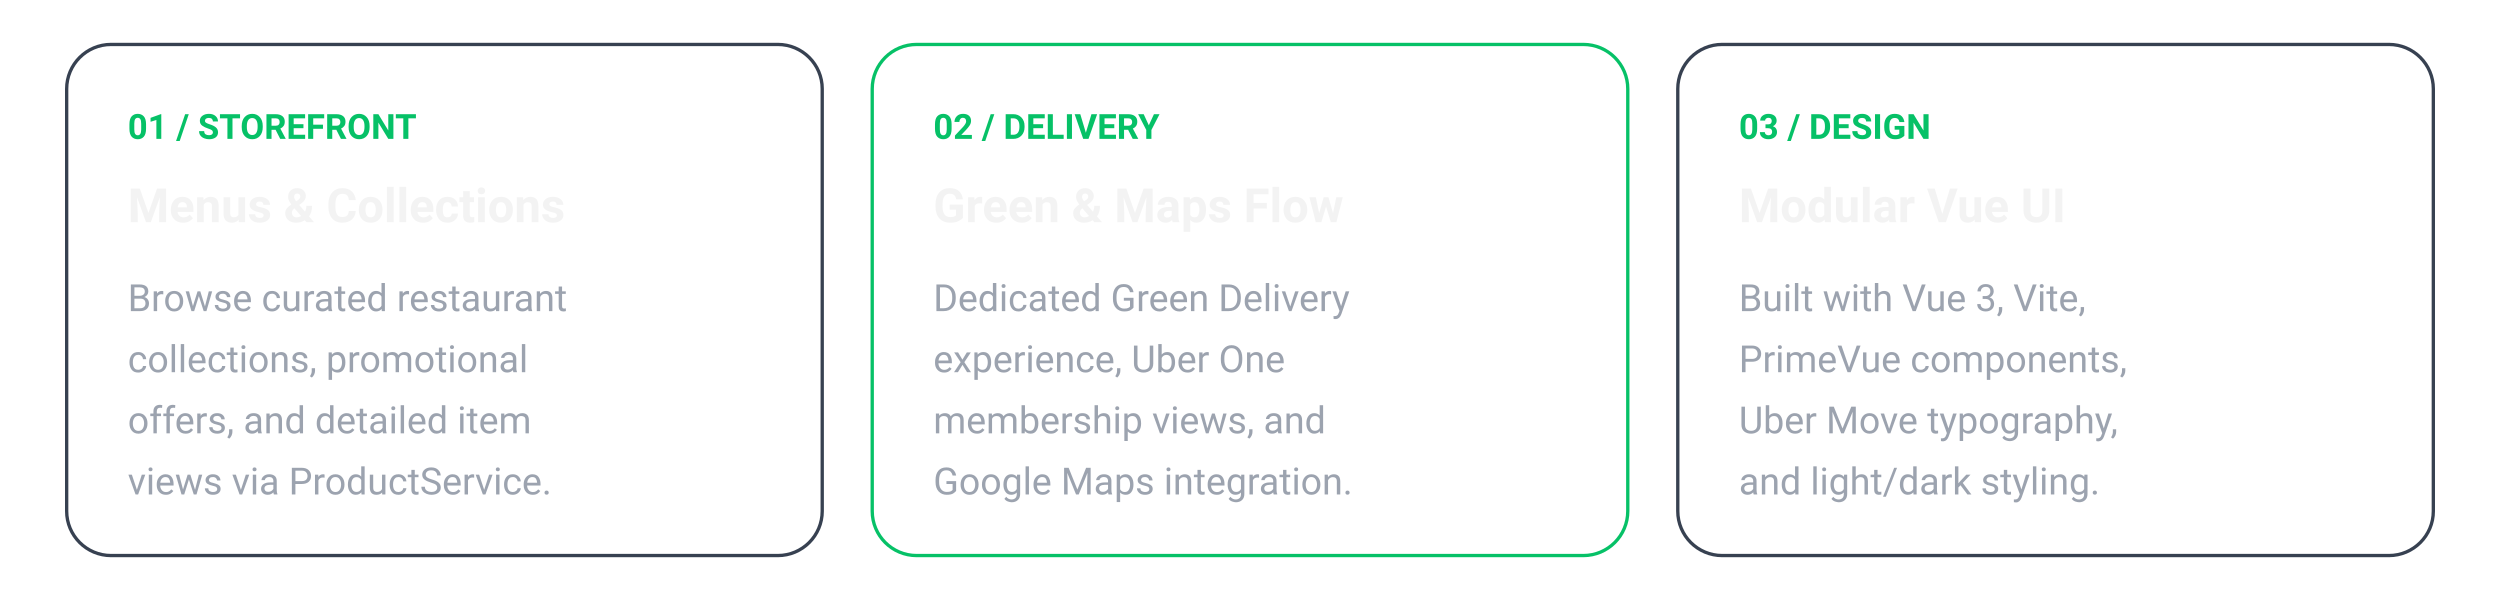
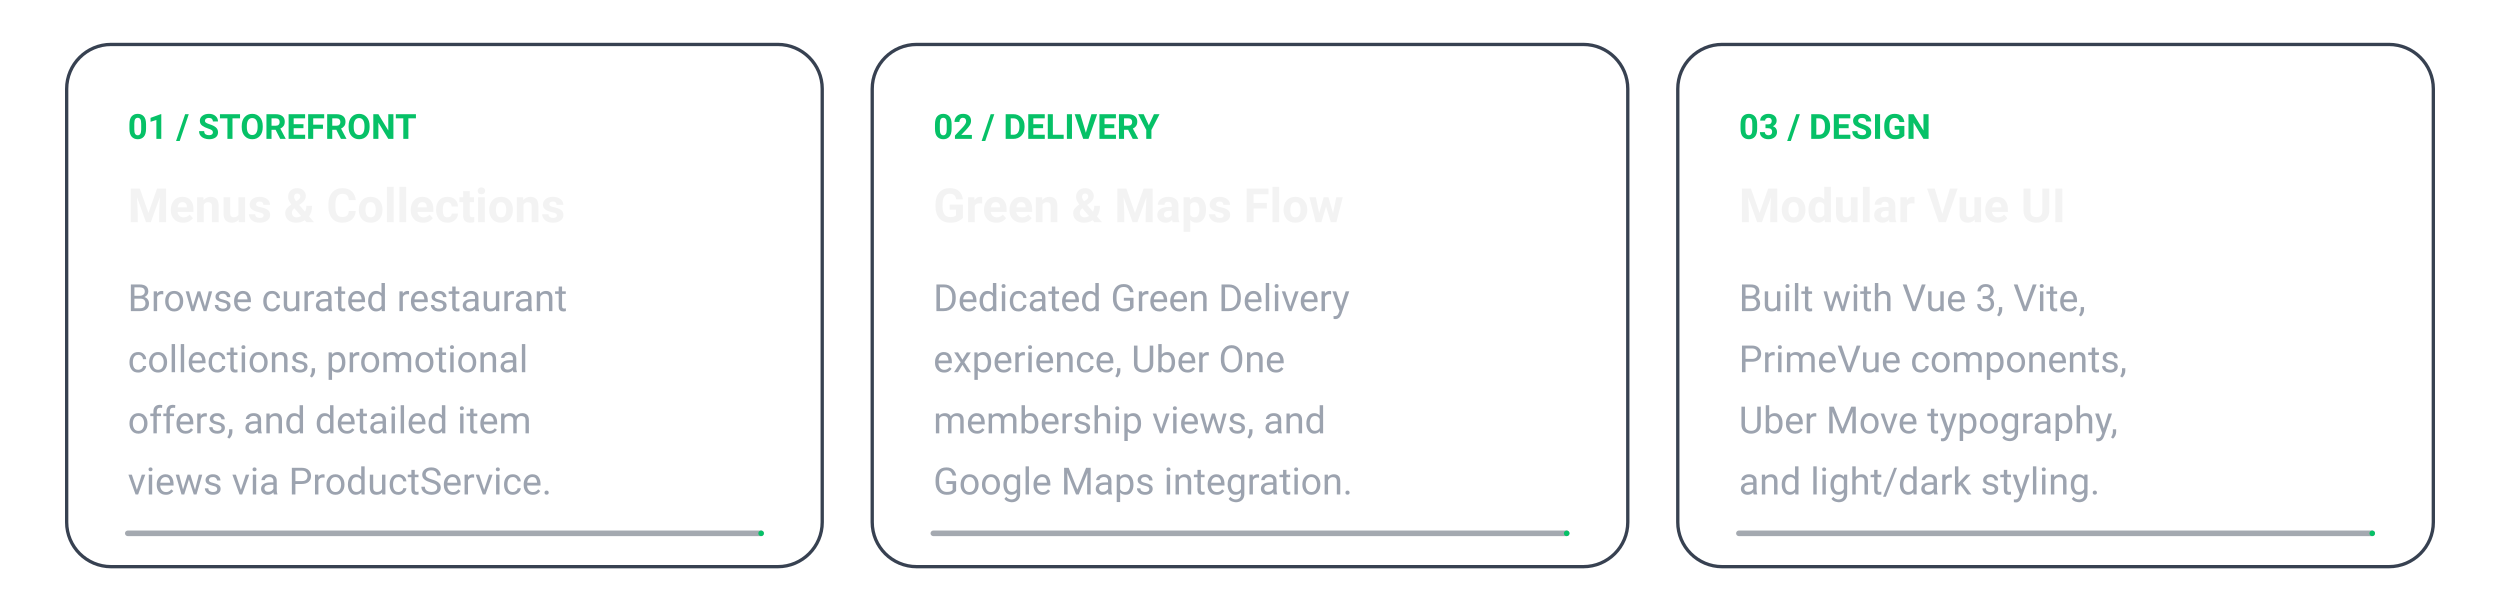
- <svg xmlns="http://www.w3.org/2000/svg" viewBox="0 0 900 220" width="100%" role="img" aria-labelledby="ue-feat-title ue-feat-desc">
+ <svg xmlns="http://www.w3.org/2000/svg" viewBox="0 0 900 220" width="900" height="220" role="img" aria-labelledby="ue-feat-title ue-feat-desc">
  <style>
    .ue-feat-root {
      font-family: -apple-system, BlinkMacSystemFont, "Segoe UI", Roboto, Helvetica, Arial, sans-serif;
    }
    .ue-feat-card {
      fill: none;
      stroke: #374151;
-       stroke-width: 1.2;
-     }
-     .ue-feat-card-green {
-       fill: none;
-       stroke: #06C167;
      stroke-width: 1.2;
    }
    .ue-feat-title {
      font-size: 17px;
      font-weight: 700;
      fill: #f3f3f3;
    }
    .ue-feat-tag {
      font-size: 12.5px;
      font-weight: 600;
      fill: #06C167;
    }
    .ue-feat-body {
      font-size: 13.5px;
      fill: #9ca3af;
    }
+     .ue-feat-icon {
+       fill: none;
+       stroke: #06C167;
+       stroke-width: 1.8;
+       stroke-linecap: round;
+       stroke-linejoin: round;
+       stroke-dasharray: 80;
+       stroke-dashoffset: 80;
+       animation: ue-draw 3s ease-in-out infinite alternate;
+     }
+     .ue-d1 { animation-delay: 0s; }
+     .ue-d2 { animation-delay: 0.6s; }
+     .ue-d3 { animation-delay: 1.2s; }
+     @keyframes ue-draw {
+       0% { stroke-dashoffset: 80; }
+       45%, 100% { stroke-dashoffset: 0; }
+     }
+ 
+     .ue-c1 { animation: ue-cw 6s ease-in-out infinite 0s; }
+     .ue-c2 { animation: ue-cw 6s ease-in-out infinite 2s; }
+     .ue-c3 { animation: ue-cw 6s ease-in-out infinite 4s; }
+     @keyframes ue-cw {
+       0%, 100% { stroke: #374151; stroke-width: 1.2; }
+       12%, 28% { stroke: #06C167; stroke-width: 1.8; }
+     }
+ 
+     .ue-bar-bg { stroke: #374151; stroke-opacity: 0.45; stroke-width: 2; stroke-linecap: round; }
+     .ue-prog { stroke: #06C167; stroke-width: 2; stroke-linecap: round; stroke-dasharray: 228; stroke-dashoffset: 228; }
+     .ue-p1 { animation: ue-pg 6s ease-in-out infinite 0s; }
+     .ue-p2 { animation: ue-pg 6s ease-in-out infinite 2s; }
+     .ue-p3 { animation: ue-pg 6s ease-in-out infinite 4s; }
+     @keyframes ue-pg {
+       0% { stroke-dashoffset: 228; opacity: 0.4; }
+       15%, 30% { stroke-dashoffset: 0; opacity: 1; }
+       40%, 100% { stroke-dashoffset: 228; opacity: 0.2; }
+     }
+ 
    @media (prefers-color-scheme: light) {
      .ue-feat-card { stroke: #d1d5db; }
      .ue-feat-title { fill: #111827; }
      .ue-feat-body { fill: #4b5563; }
+       .ue-bar-bg { stroke: #d1d5db; }
+       @keyframes ue-cw {
+         0%, 100% { stroke: #d1d5db; stroke-width: 1.2; }
+         12%, 28% { stroke: #06C167; stroke-width: 1.8; }
+       }
    }
    @media (prefers-reduced-motion: reduce) {
      * { animation: none !important; transition: none !important; }
+       .ue-feat-icon, .ue-prog { stroke-dashoffset: 0 !important; opacity: 0.9 !important; }
    }
  </style>
  <g class="ue-feat-root" transform="translate(24, 16)">
-     <rect class="ue-feat-card" x="0" y="0" width="272" height="184" rx="16" />
+     <rect class="ue-feat-card ue-c1" x="0" y="0" width="272" height="188" rx="16" />
    <text class="ue-feat-tag" x="22" y="34">01 / STOREFRONT</text>
+     <path class="ue-feat-icon ue-d1" d="M230 22 H248 M230 29 H248 M230 36 H242" />
    <text class="ue-feat-title" x="22" y="64">Menus &amp; Collections</text>
    <text class="ue-feat-body" x="22" y="96">Browse curated restaurant</text>
    <text class="ue-feat-body" x="22" y="118">collections, promotional</text>
    <text class="ue-feat-body" x="22" y="140">offers, and detailed item</text>
    <text class="ue-feat-body" x="22" y="162">views via ProductService.</text>
-     <rect class="ue-feat-card-green" x="290" y="0" width="272" height="184" rx="16" />
+     <line class="ue-bar-bg" x1="22" y1="176" x2="250" y2="176" />
+     <line class="ue-prog ue-p1" x1="22" y1="176" x2="250" y2="176" />
+     <rect class="ue-feat-card ue-c2" x="290" y="0" width="272" height="188" rx="16" />
    <text class="ue-feat-tag" x="312" y="34">02 / DELIVERY</text>
+     <path class="ue-feat-icon ue-d2" d="M522 36 C522 28 534 28 534 36 C534 42 528 46 528 46 C528 46 522 42 522 36 Z" />
    <text class="ue-feat-title" x="312" y="64">Green &amp; Maps Flow</text>
    <text class="ue-feat-body" x="312" y="96">Dedicated Green Delivery</text>
    <text class="ue-feat-body" x="312" y="118">experience, Uber One</text>
    <text class="ue-feat-body" x="312" y="140">membership views, and</text>
    <text class="ue-feat-body" x="312" y="162">Google Maps integration.</text>
-     <rect class="ue-feat-card" x="580" y="0" width="272" height="184" rx="16" />
+     <line class="ue-bar-bg" x1="312" y1="176" x2="540" y2="176" />
+     <line class="ue-prog ue-p2" x1="312" y1="176" x2="540" y2="176" />
+     <rect class="ue-feat-card ue-c3" x="580" y="0" width="272" height="188" rx="16" />
    <text class="ue-feat-tag" x="602" y="34">03 / DESIGN</text>
+     <rect class="ue-feat-icon ue-d3" x="812" y="21" width="18" height="18" rx="4" />
    <text class="ue-feat-title" x="602" y="64">Modular Vue UI</text>
    <text class="ue-feat-body" x="602" y="96">Built with Vue 3, Vite,</text>
    <text class="ue-feat-body" x="602" y="118">PrimeVue components,</text>
    <text class="ue-feat-body" x="602" y="140">Uber Move typography,</text>
    <text class="ue-feat-body" x="602" y="162">and light/dark styling.</text>
+     <line class="ue-bar-bg" x1="602" y1="176" x2="830" y2="176" />
+     <line class="ue-prog ue-p3" x1="602" y1="176" x2="830" y2="176" />
  </g>
</svg>
